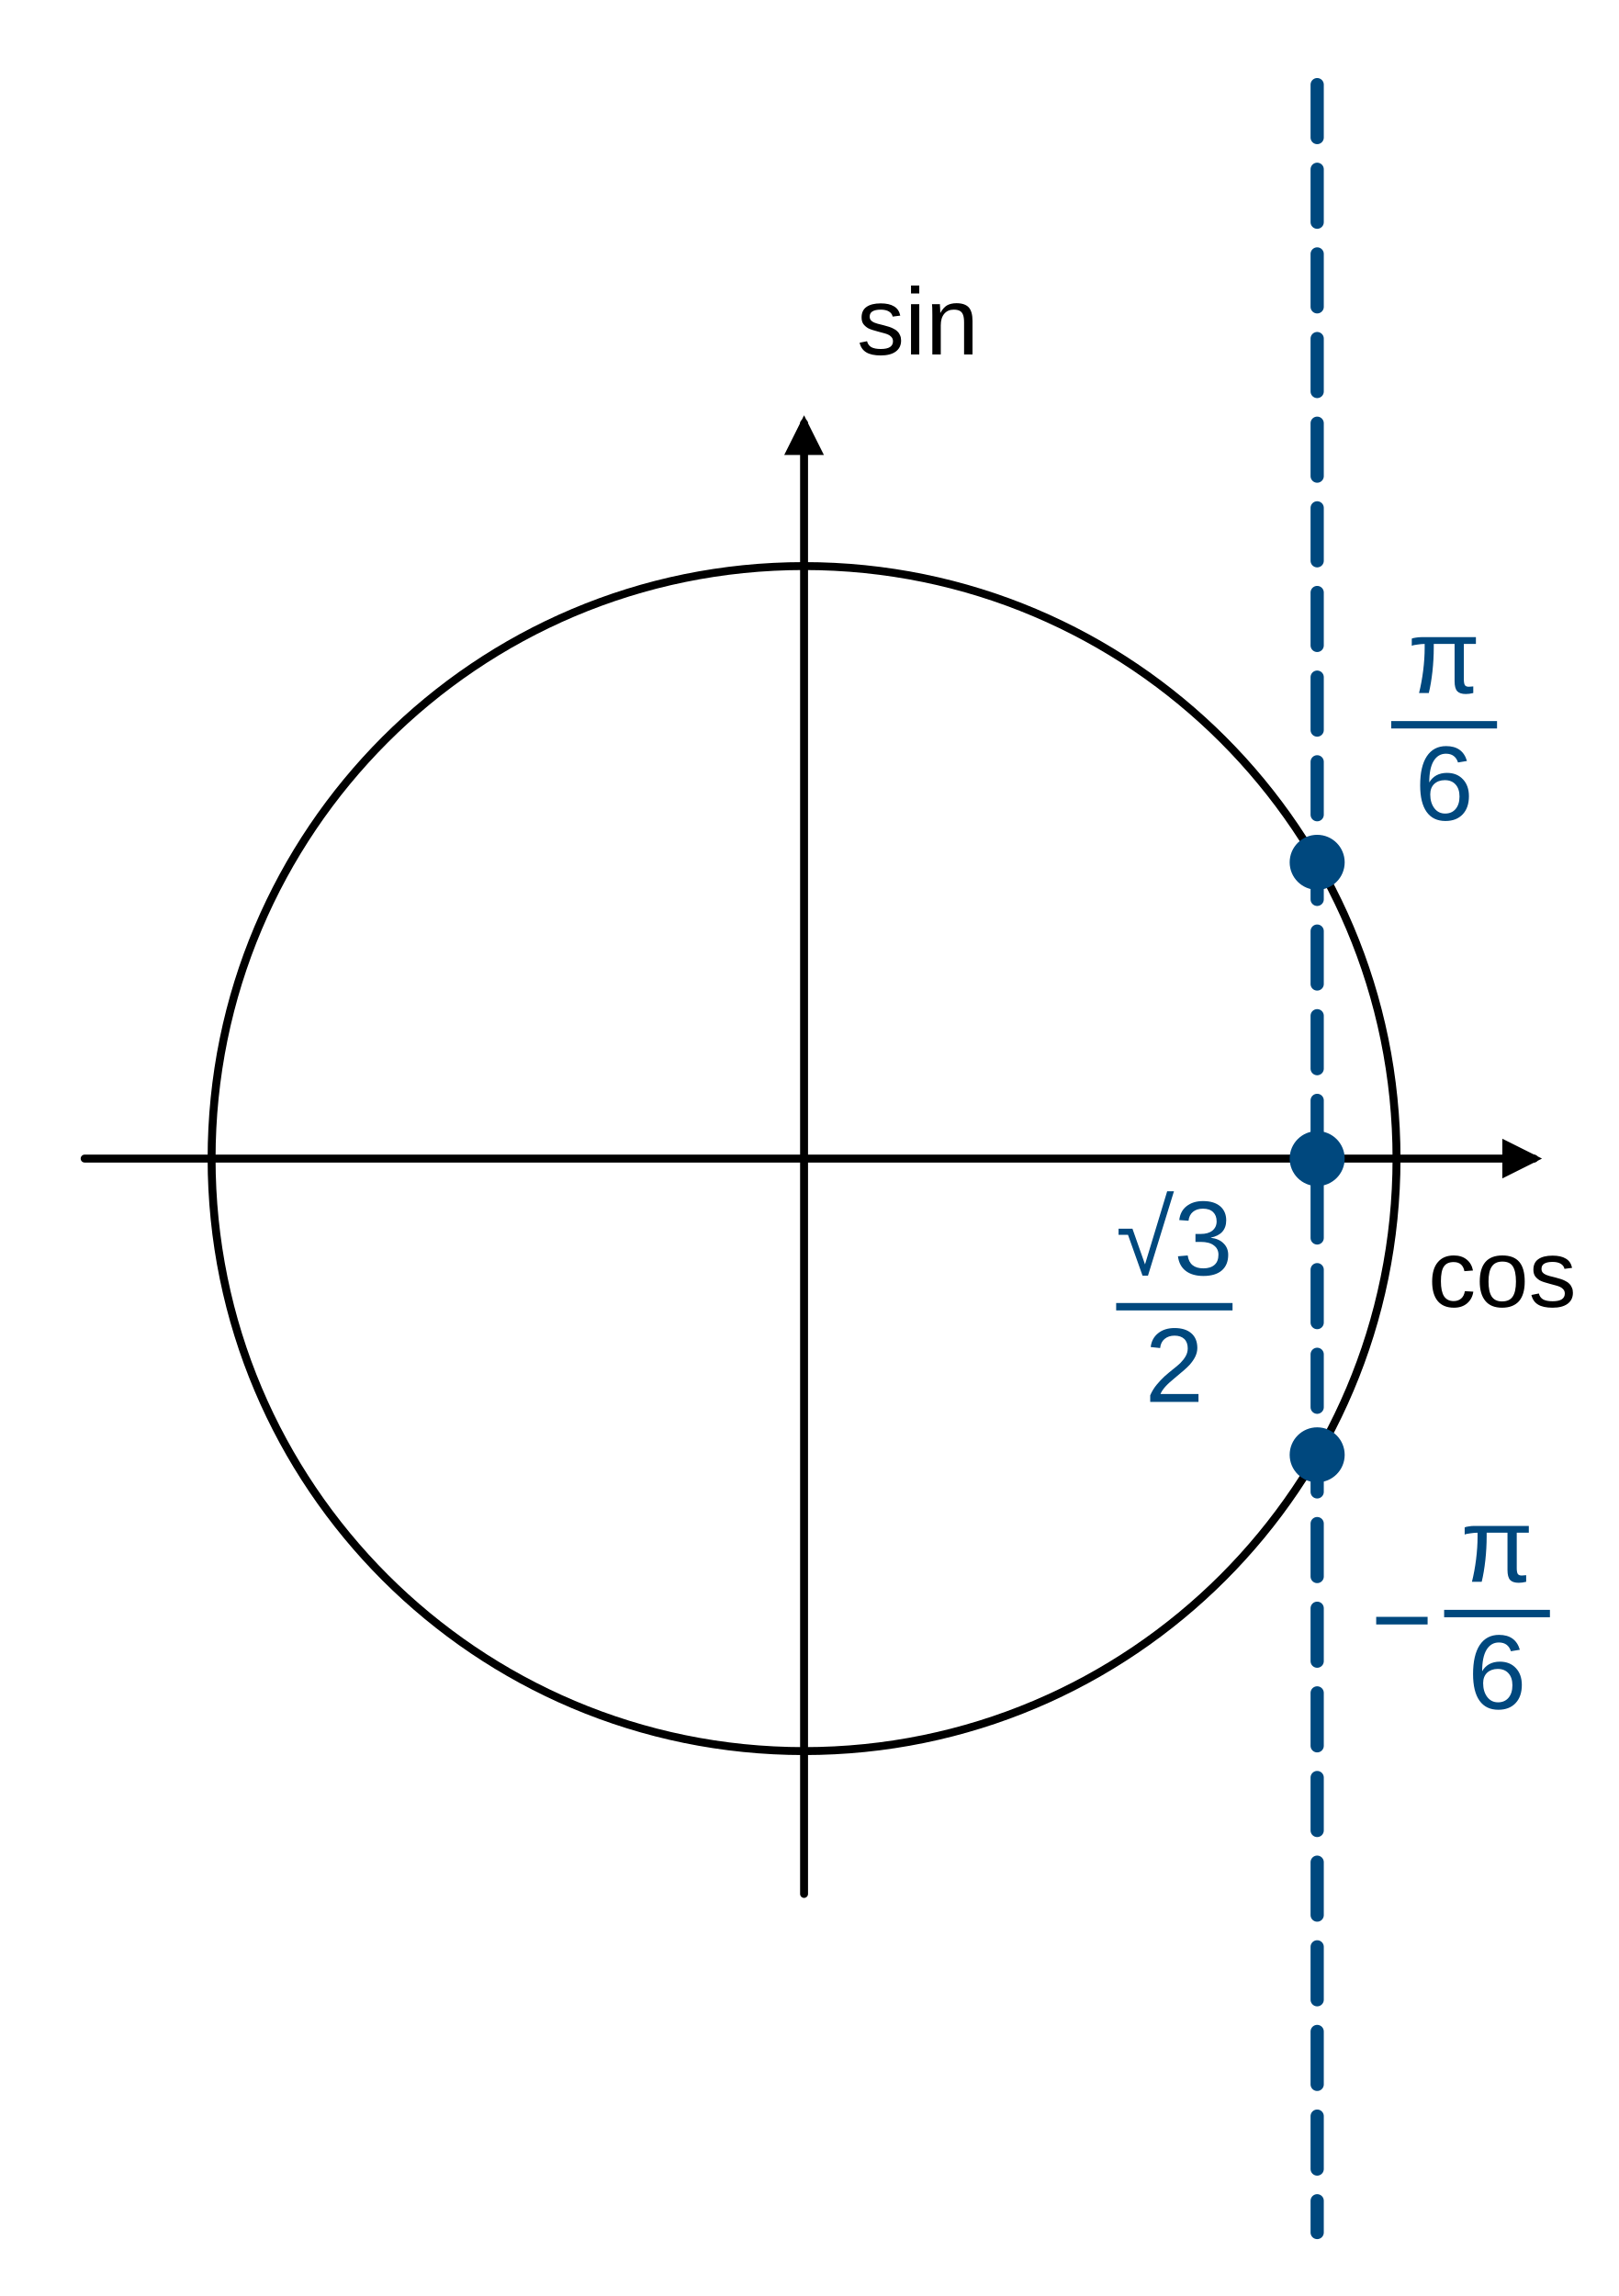
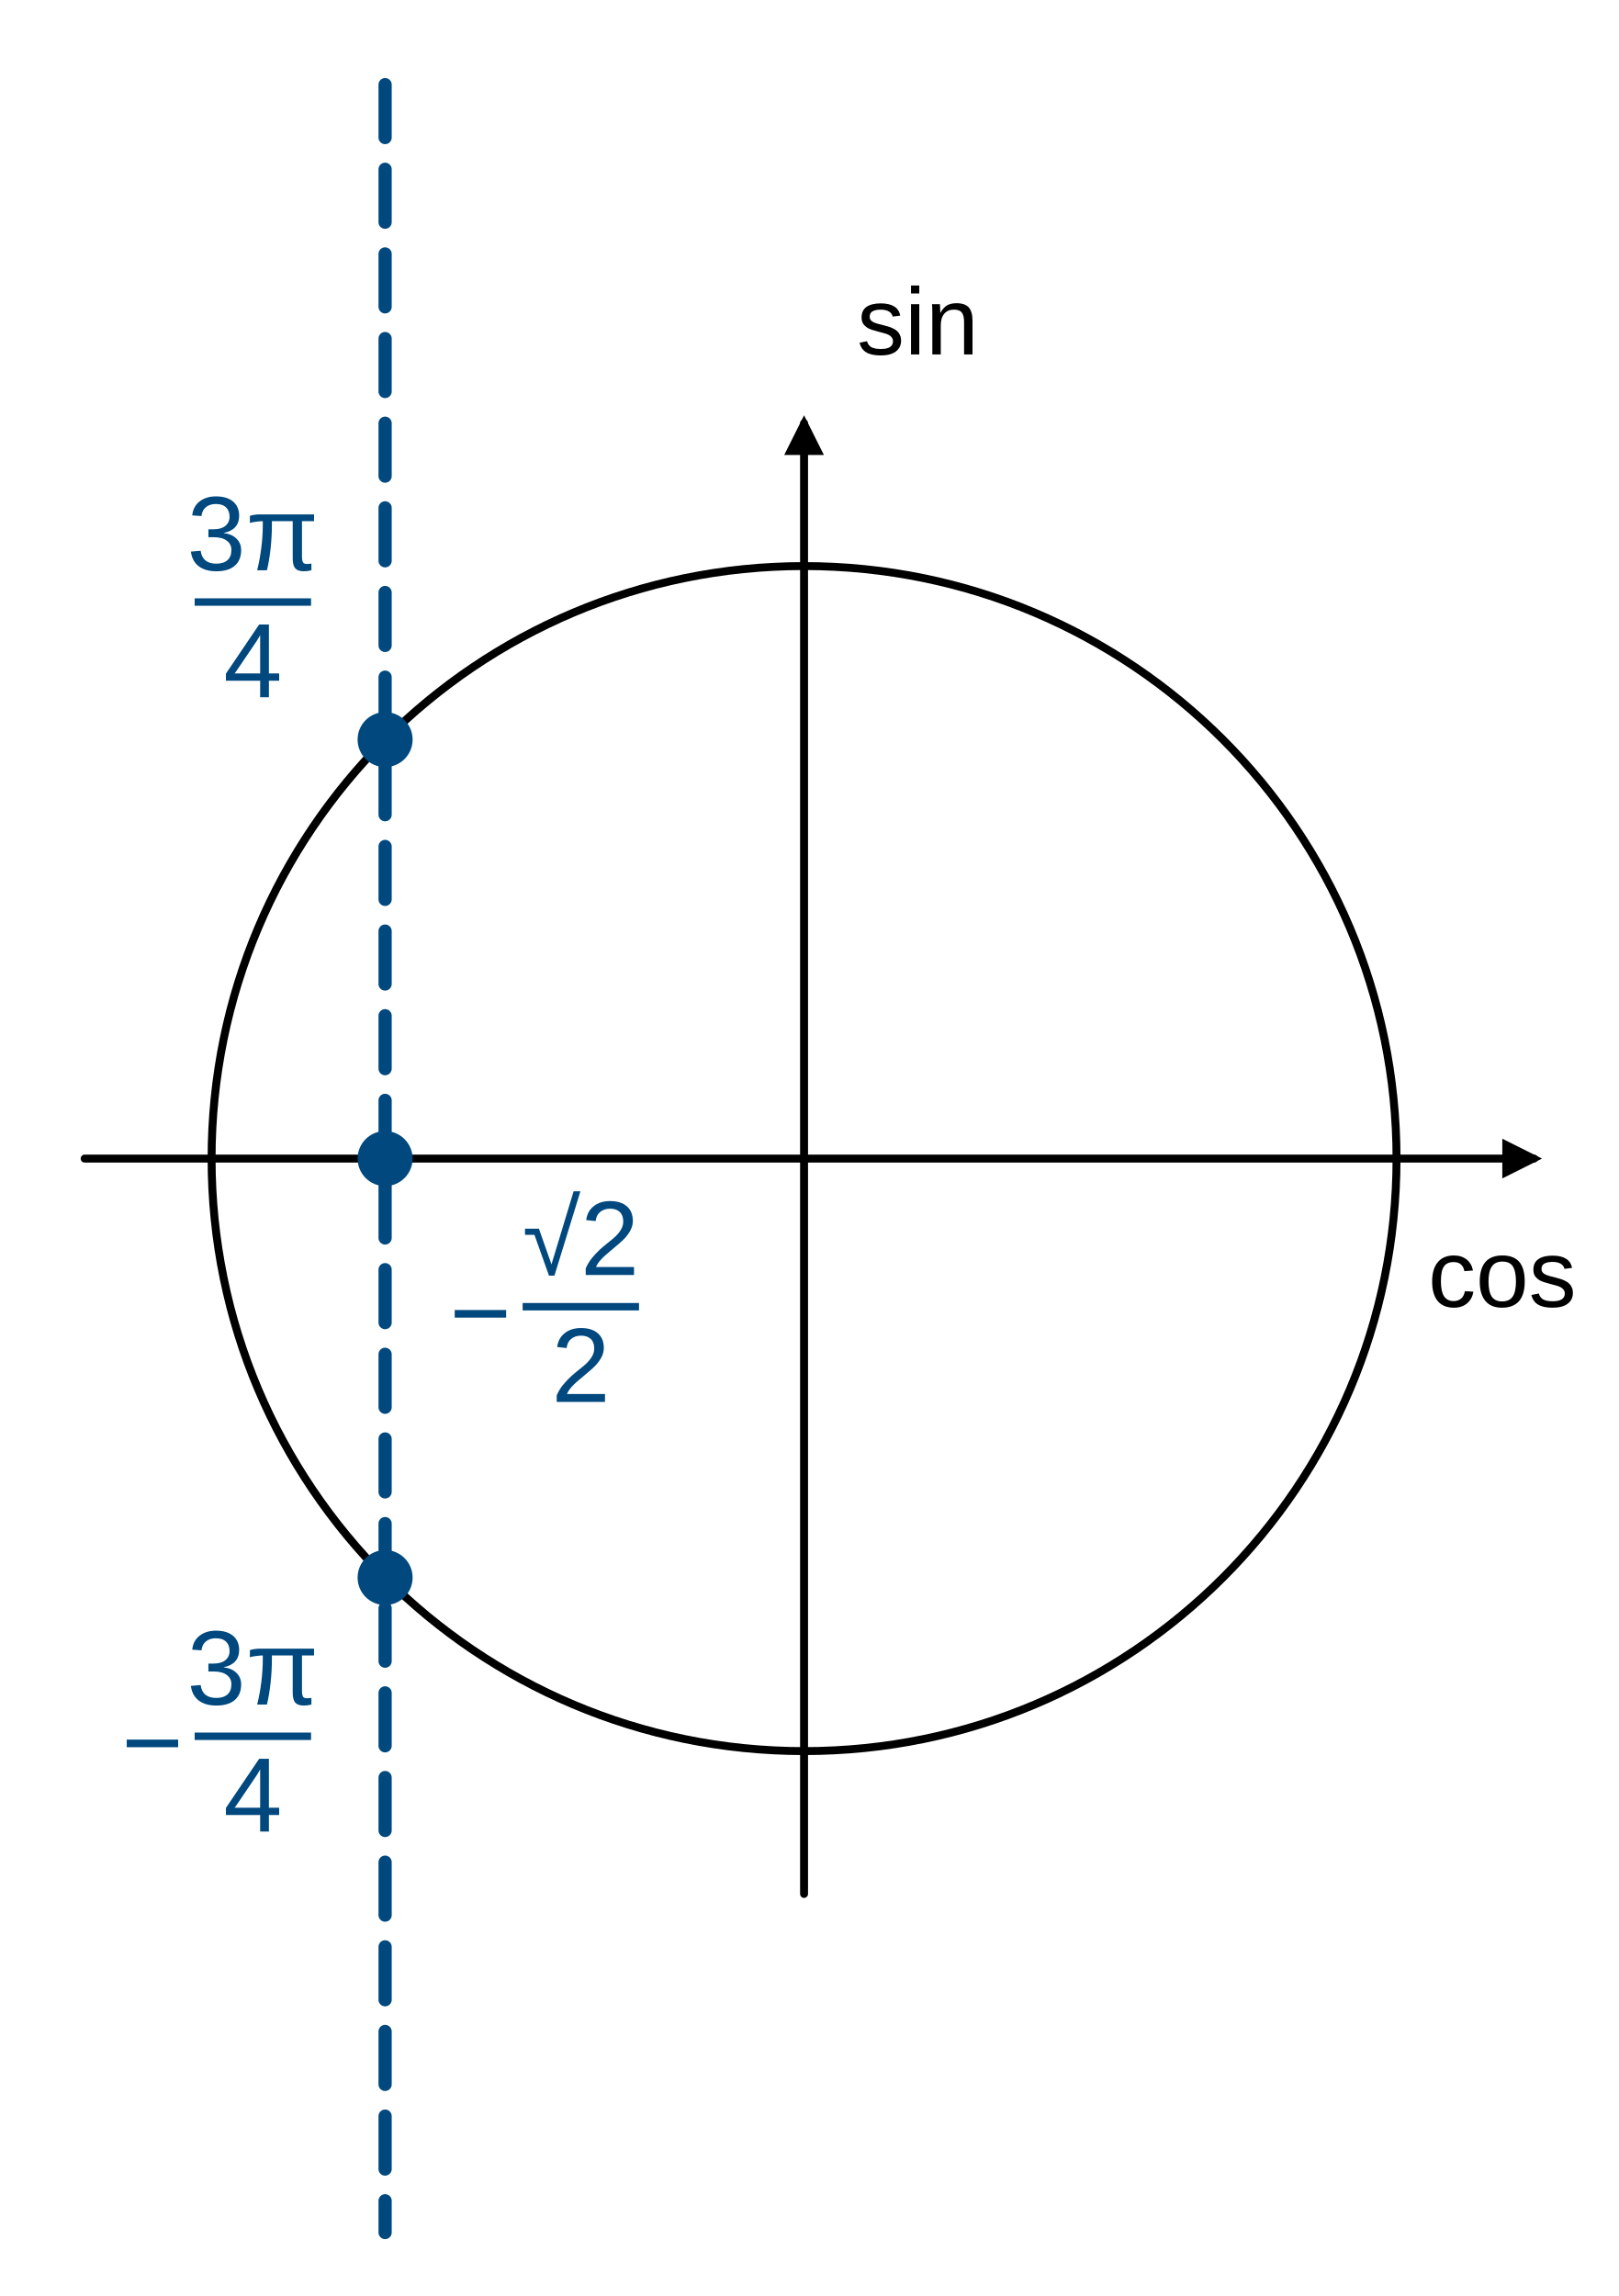
<svg xmlns="http://www.w3.org/2000/svg" width="153" height="217" viewBox="0 0 153 217" role="img" aria-labelledby="title desc">
  <defs>
    <marker id="axis-arrow" markerWidth="5" markerHeight="5" refX="4" refY="2.5" orient="auto">
      <path d="M0,0 L5,2.5 L0,5 Z" fill="#000000" />
    </marker>
  </defs>
  <circle cx="76.0" cy="109.5" r="56.0" fill="none" stroke="#000000" stroke-width="0.75" stroke-linecap="round" stroke-linejoin="round" stroke-miterlimit="8" />
  <line x1="8" y1="109.5" x2="145" y2="109.5" fill="none" stroke="#000000" stroke-width="0.75" stroke-linecap="round" stroke-linejoin="round" stroke-miterlimit="8" marker-end="url(#axis-arrow)" />
  <line x1="76.0" y1="179" x2="76.0" y2="40" fill="none" stroke="#000000" stroke-width="0.75" stroke-linecap="round" stroke-linejoin="round" stroke-miterlimit="8" marker-end="url(#axis-arrow)" />
-   <line x1="124.5" y1="8" x2="124.5" y2="211" fill="none" stroke="#00487E" stroke-width="1.25" stroke-linecap="round" stroke-linejoin="round" stroke-miterlimit="8" stroke-dasharray="5,3" />
-   <circle cx="124.5" cy="81.5" r="2.6" fill="#00487E" />
-   <circle cx="124.5" cy="137.5" r="2.6" fill="#00487E" />
-   <circle cx="124.5" cy="109.5" r="2.6" fill="#00487E" />
-   <g data-angle="√3/2" fill="#00487E" font-family="Liberation Sans, DejaVu Sans, sans-serif" font-size="10">
-     <text x="111" y="120.5" text-anchor="middle">√3</text>
-     <line x1="105.5" y1="123.5" x2="116.5" y2="123.5" stroke="#00487E" stroke-width="0.7" />
-     <text x="111" y="132.5" text-anchor="middle">2</text>
+   <line x1="36.4" y1="8" x2="36.4" y2="211" fill="none" stroke="#00487E" stroke-width="1.25" stroke-linecap="round" stroke-linejoin="round" stroke-miterlimit="8" stroke-dasharray="5,3" />
+   <circle cx="36.4" cy="69.9" r="2.6" fill="#00487E" />
+   <circle cx="36.4" cy="149.1" r="2.6" fill="#00487E" />
+   <circle cx="36.4" cy="109.5" r="2.6" fill="#00487E" />
+   <g data-angle="−√2/2" fill="#00487E" font-family="Liberation Sans, DejaVu Sans, sans-serif" font-size="10">
+     <text x="45.4" y="127.5" text-anchor="middle">−</text>
+     <text x="54.9" y="120.5" text-anchor="middle">√2</text>
+     <line x1="49.4" y1="123.5" x2="60.4" y2="123.5" stroke="#00487E" stroke-width="0.7" />
+     <text x="54.9" y="132.5" text-anchor="middle">2</text>
  </g>
-   <g data-angle="π/6" fill="#00487E" font-family="Liberation Sans, DejaVu Sans, sans-serif" font-size="10">
-     <text x="136.5" y="65.5" text-anchor="middle">π</text>
-     <line x1="131.5" y1="68.5" x2="141.5" y2="68.5" stroke="#00487E" stroke-width="0.7" />
-     <text x="136.5" y="77.5" text-anchor="middle">6</text>
+   <g data-angle="3π/4" fill="#00487E" font-family="Liberation Sans, DejaVu Sans, sans-serif" font-size="10">
+     <text x="23.9" y="53.9" text-anchor="middle">3π</text>
+     <line x1="18.4" y1="56.9" x2="29.4" y2="56.9" stroke="#00487E" stroke-width="0.7" />
+     <text x="23.9" y="65.9" text-anchor="middle">4</text>
  </g>
-   <g data-angle="−π/6" fill="#00487E" font-family="Liberation Sans, DejaVu Sans, sans-serif" font-size="10">
-     <text x="132.5" y="156.5" text-anchor="middle">−</text>
-     <text x="141.5" y="149.5" text-anchor="middle">π</text>
-     <line x1="136.5" y1="152.5" x2="146.5" y2="152.5" stroke="#00487E" stroke-width="0.7" />
-     <text x="141.5" y="161.5" text-anchor="middle">6</text>
+   <g data-angle="−3π/4" fill="#00487E" font-family="Liberation Sans, DejaVu Sans, sans-serif" font-size="10">
+     <text x="14.4" y="168.1" text-anchor="middle">−</text>
+     <text x="23.9" y="161.1" text-anchor="middle">3π</text>
+     <line x1="18.4" y1="164.1" x2="29.4" y2="164.1" stroke="#00487E" stroke-width="0.7" />
+     <text x="23.9" y="173.1" text-anchor="middle">4</text>
  </g>
  <text x="149" y="123.5" fill="#000000" font-family="Liberation Sans, DejaVu Sans, sans-serif" font-size="9" text-anchor="end">cos</text>
  <text x="81" y="33.5" fill="#000000" font-family="Liberation Sans, DejaVu Sans, sans-serif" font-size="9" text-anchor="start">sin</text>
</svg>
